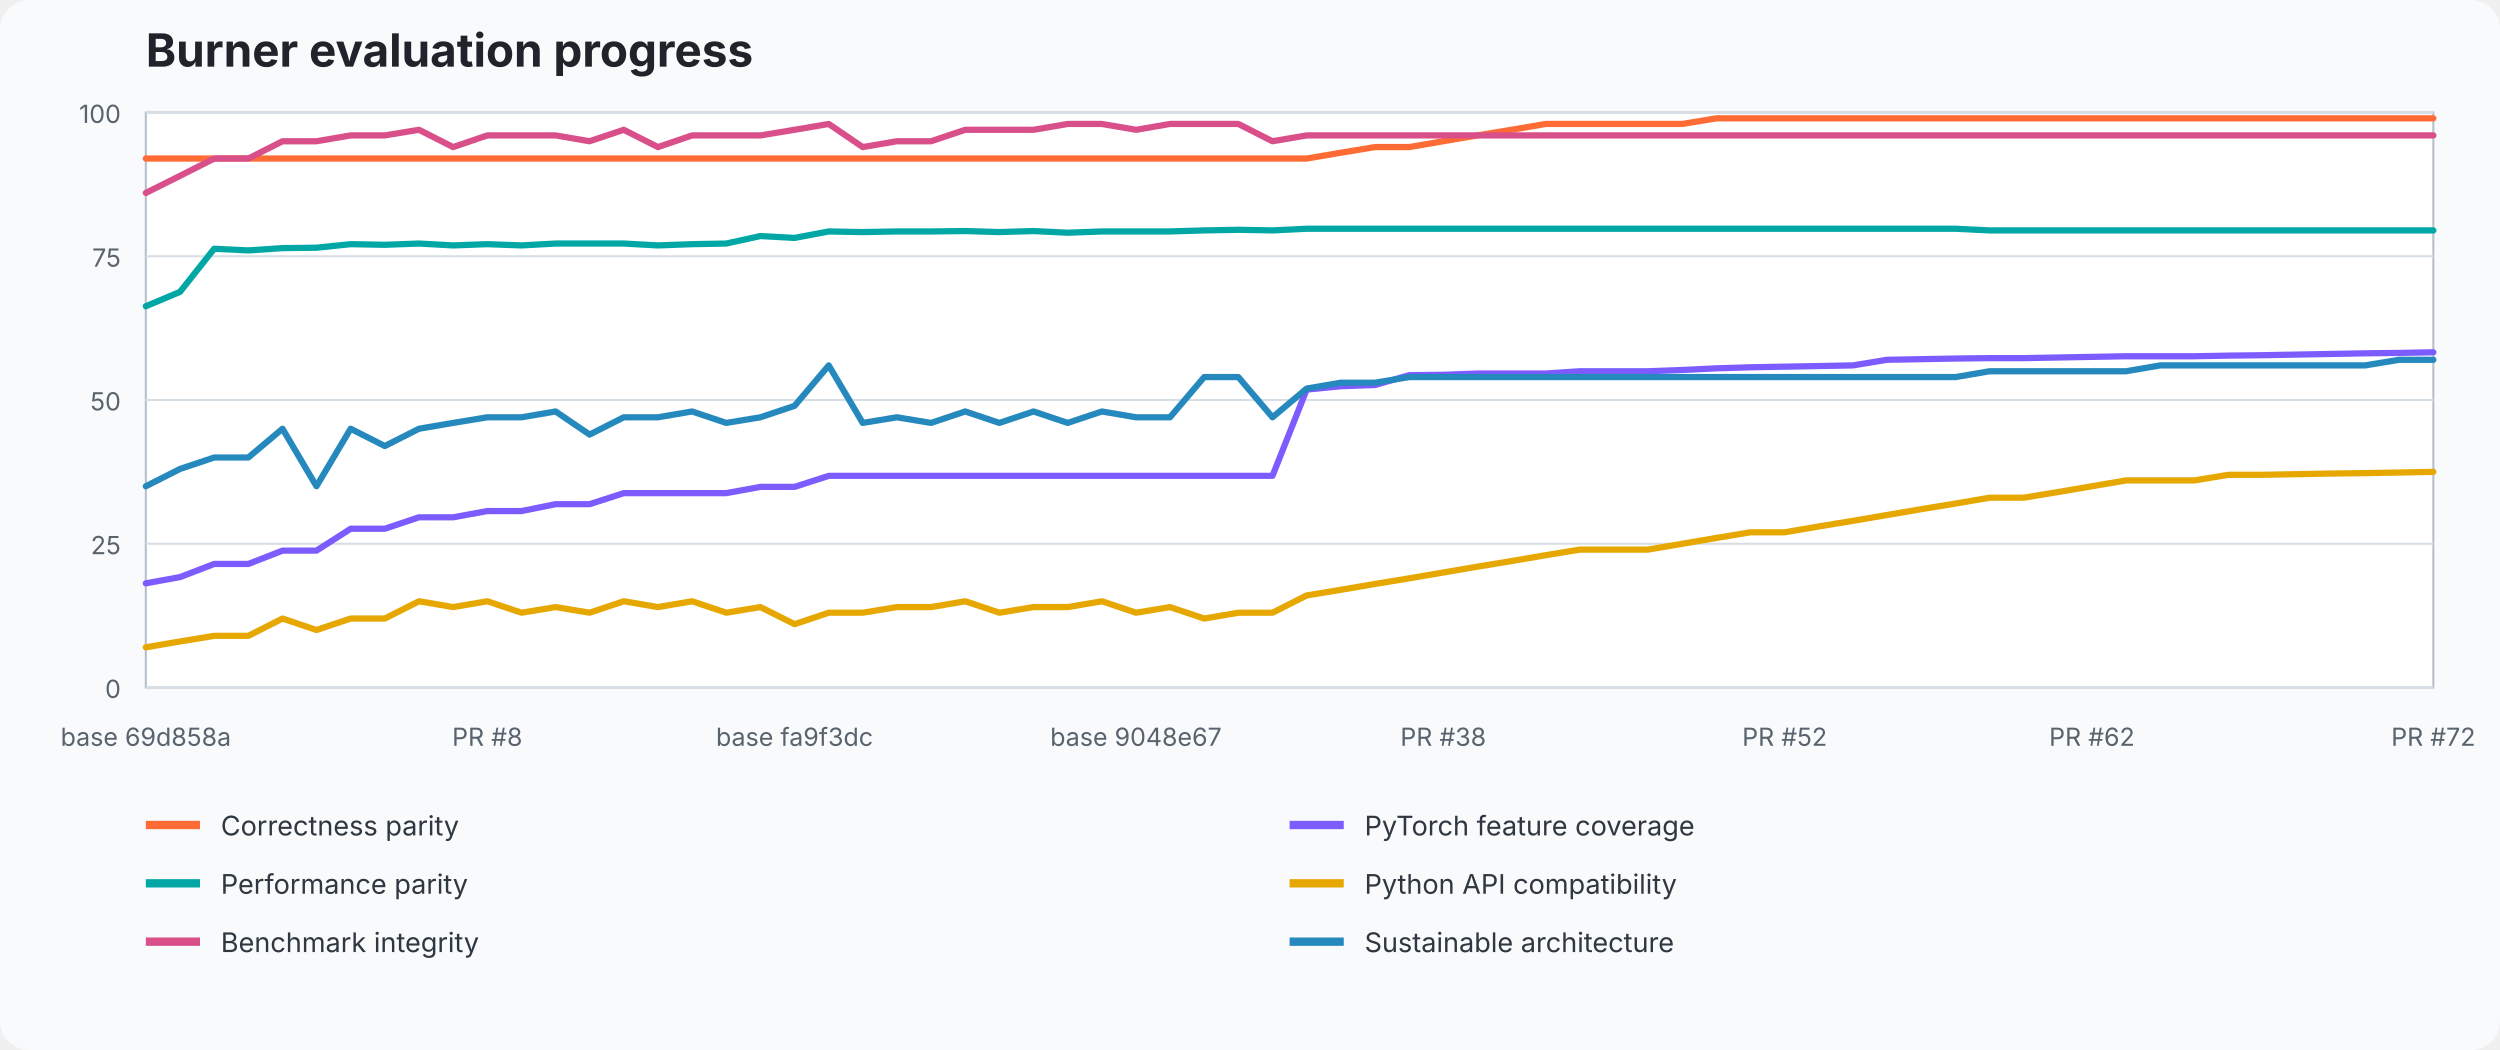
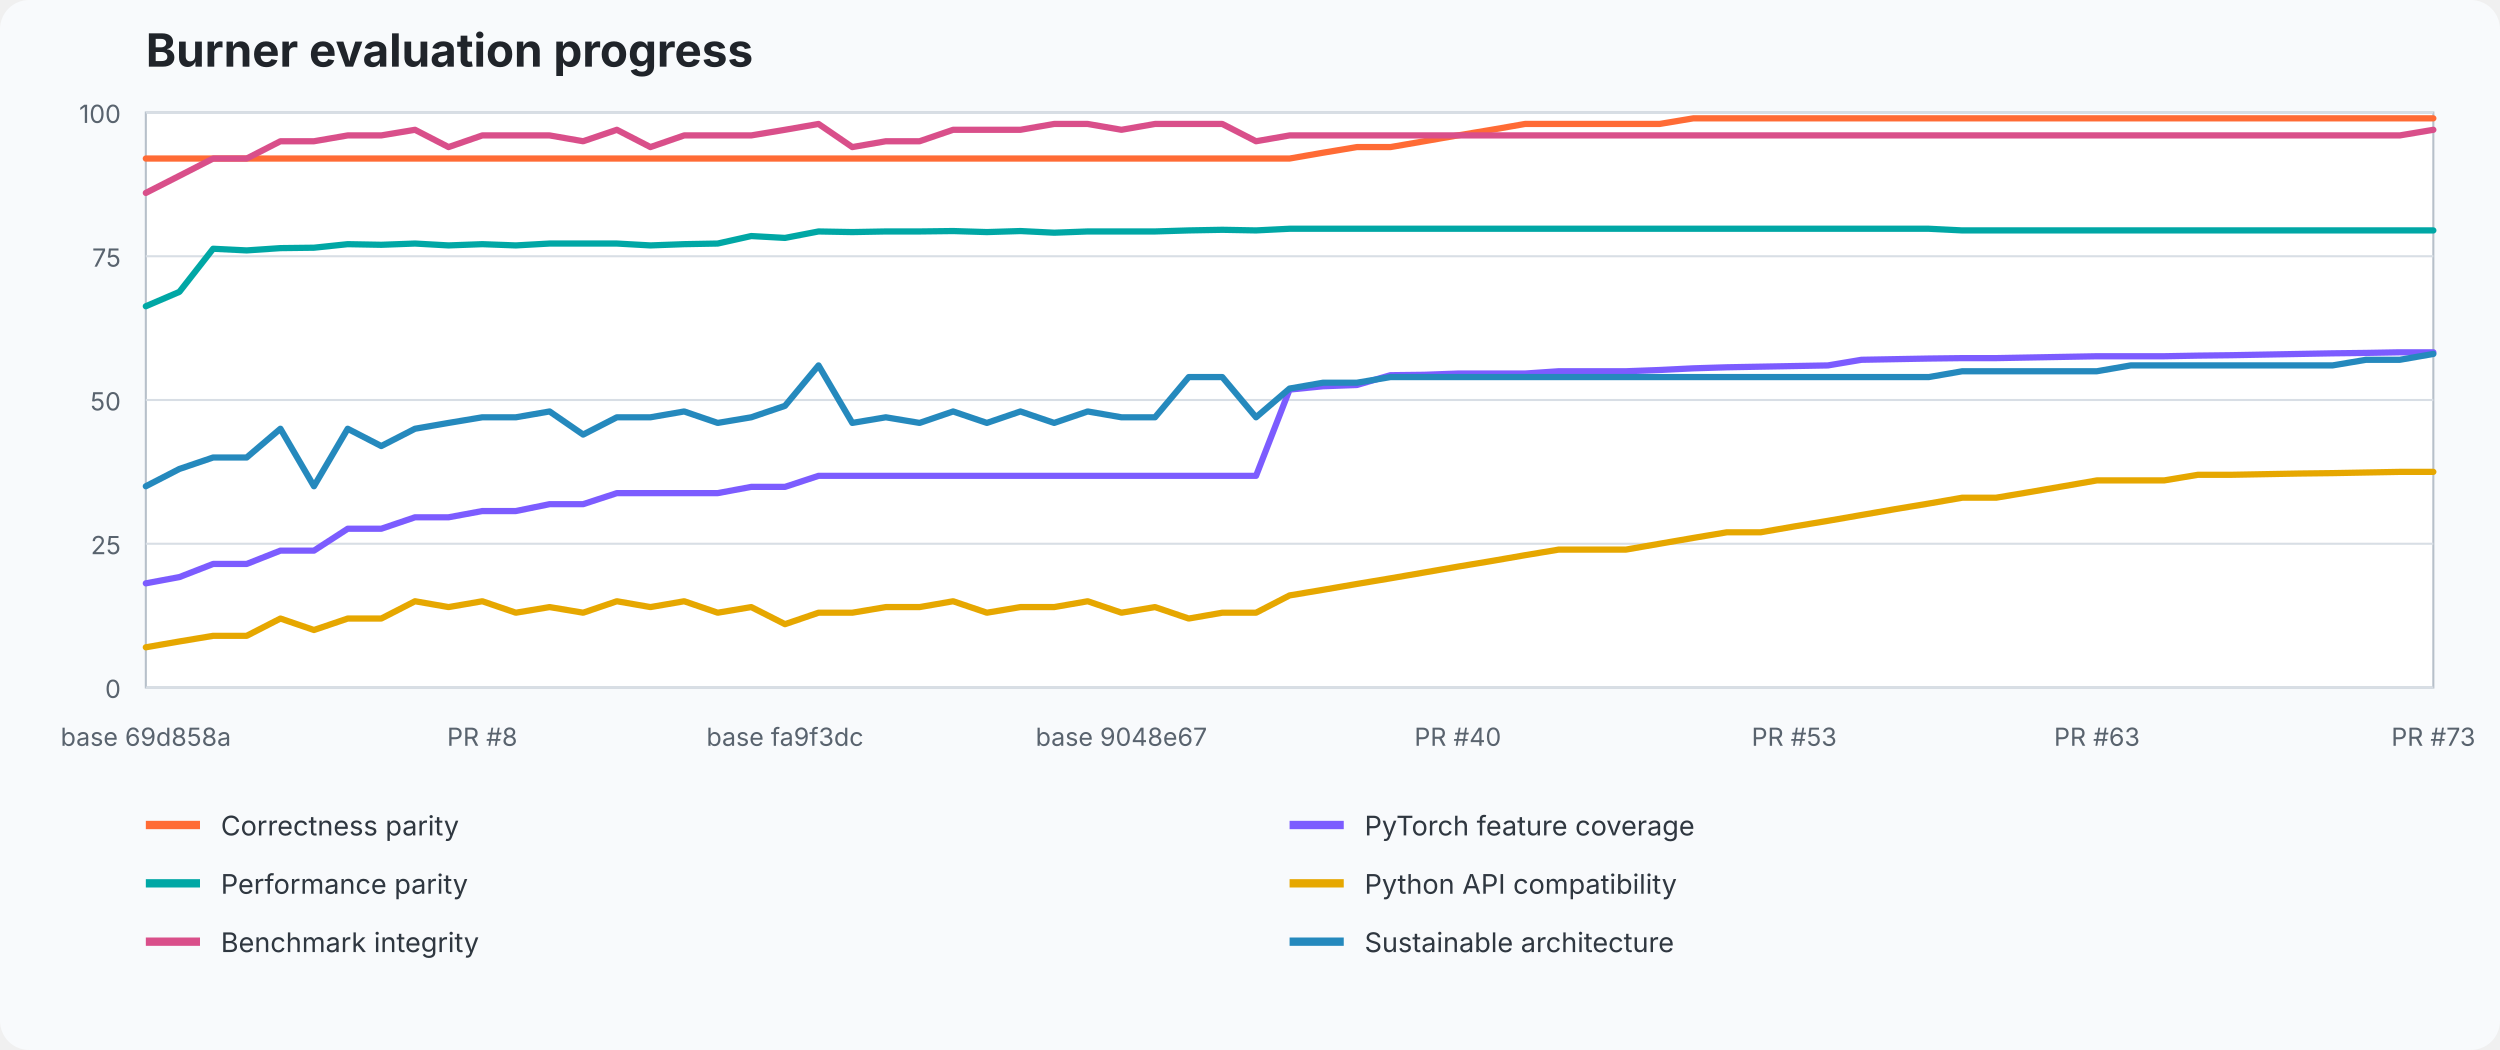
<svg xmlns="http://www.w3.org/2000/svg" width="1200" height="504" viewBox="0 0 1200 504" role="img" aria-labelledby="title desc">
  <style>text{font-family:ui-sans-serif,system-ui,-apple-system,BlinkMacSystemFont,"Segoe UI",sans-serif}.title{font-size:22px;font-weight:700;fill:#20242a}.axis{font-size:12px;fill:#59636e}.legend{font-size:13px;fill:#2f3740}.grid{stroke:#d8dee5;stroke-width:1}.plot{fill:#fff;stroke:#b7c0ca}</style>
  <rect width="100%" height="100%" fill="#f8fafc" rx="14" />
  <text x="70" y="32" class="title">Burner evaluation progress</text>
  <rect x="70" y="54" width="1098" height="276" class="plot" />
  <line x1="70" y1="330" x2="1168" y2="330" class="grid" />
  <text x="58" y="335" text-anchor="end" class="axis">0</text>
  <line x1="70" y1="261" x2="1168" y2="261" class="grid" />
  <text x="58" y="266" text-anchor="end" class="axis">25</text>
  <line x1="70" y1="192" x2="1168" y2="192" class="grid" />
  <text x="58" y="197" text-anchor="end" class="axis">50</text>
  <line x1="70" y1="123" x2="1168" y2="123" class="grid" />
  <text x="58" y="128" text-anchor="end" class="axis">75</text>
  <line x1="70" y1="54" x2="1168" y2="54" class="grid" />
  <text x="58" y="59" text-anchor="end" class="axis">100</text>
-   <polyline points="70.0,76.1 86.4,76.1 102.8,76.1 119.2,76.1 135.6,76.1 151.9,76.1 168.3,76.1 184.7,76.1 201.1,76.1 217.5,76.1 233.9,76.1 250.3,76.1 266.7,76.1 283.0,76.1 299.4,76.1 315.8,76.1 332.2,76.1 348.6,76.1 365.0,76.1 381.4,76.1 397.8,76.1 414.1,76.1 430.5,76.1 446.9,76.1 463.3,76.1 479.7,76.1 496.1,76.1 512.5,76.1 528.9,76.1 545.3,76.1 561.6,76.1 578.0,76.1 594.4,76.1 610.8,76.1 627.2,76.1 643.6,73.3 660.0,70.6 676.4,70.6 692.7,67.8 709.1,65.0 725.5,62.3 741.9,59.5 758.3,59.5 774.7,59.5 791.1,59.5 807.5,59.5 823.9,56.8 840.2,56.8 856.6,56.8 873.0,56.8 889.4,56.8 905.8,56.8 922.2,56.8 938.6,56.8 955.0,56.8 971.3,56.8 987.7,56.8 1004.1,56.8 1020.5,56.8 1036.9,56.8 1053.3,56.8 1069.7,56.8 1086.1,56.8 1102.4,56.8 1118.8,56.8 1135.2,56.8 1151.6,56.8 1168.0,56.8" fill="none" stroke="#ff6b35" stroke-width="3" stroke-linejoin="round" stroke-linecap="round" />
-   <polyline points="70.0,280.0 86.4,277.0 102.8,270.7 119.2,270.7 135.6,264.3 151.9,264.3 168.3,253.8 184.7,253.8 201.1,248.3 217.5,248.3 233.9,245.3 250.3,245.3 266.7,242.0 283.0,242.0 299.4,236.7 315.8,236.7 332.2,236.7 348.6,236.7 365.0,233.7 381.4,233.7 397.8,228.4 414.1,228.4 430.5,228.4 446.9,228.4 463.3,228.4 479.7,228.4 496.1,228.4 512.5,228.4 528.9,228.4 545.3,228.4 561.6,228.4 578.0,228.4 594.4,228.4 610.8,228.4 627.2,187.0 643.6,185.4 660.0,184.8 676.4,180.1 692.7,179.9 709.1,179.3 725.5,179.3 741.9,179.3 758.3,178.2 774.7,178.2 791.1,178.2 807.5,177.6 823.9,176.8 840.2,176.3 856.6,176.0 873.0,175.7 889.4,175.4 905.8,172.7 922.2,172.4 938.6,172.1 955.0,171.9 971.3,171.9 987.7,171.6 1004.1,171.3 1020.5,171.0 1036.9,171.0 1053.3,171.0 1069.7,170.7 1086.1,170.5 1102.4,170.2 1118.8,169.9 1135.2,169.6 1151.6,169.4 1168.0,169.1" fill="none" stroke="#7c5cff" stroke-width="3" stroke-linejoin="round" stroke-linecap="round" />
-   <polyline points="70.0,147.0 86.4,140.1 102.8,119.4 119.2,120.2 135.6,119.1 151.9,118.9 168.3,117.2 184.7,117.5 201.1,116.9 217.5,117.8 233.9,117.2 250.3,117.8 266.7,116.9 283.0,116.9 299.4,116.9 315.8,117.8 332.2,117.2 348.6,116.9 365.0,113.3 381.4,114.2 397.8,111.1 414.1,111.4 430.5,111.1 446.9,111.1 463.3,110.9 479.7,111.4 496.1,110.9 512.5,111.7 528.9,111.1 545.3,111.1 561.6,111.1 578.0,110.6 594.4,110.3 610.8,110.6 627.2,109.8 643.6,109.8 660.0,109.8 676.4,109.8 692.7,109.8 709.1,109.8 725.5,109.8 741.9,109.8 758.3,109.8 774.7,109.8 791.1,109.8 807.5,109.8 823.9,109.8 840.2,109.8 856.6,109.8 873.0,109.8 889.4,109.8 905.8,109.8 922.2,109.8 938.6,109.8 955.0,110.6 971.3,110.6 987.7,110.6 1004.1,110.6 1020.5,110.6 1036.9,110.6 1053.3,110.6 1069.7,110.6 1086.1,110.6 1102.4,110.6 1118.8,110.6 1135.2,110.6 1151.6,110.6 1168.0,110.6" fill="none" stroke="#00a7a5" stroke-width="3" stroke-linejoin="round" stroke-linecap="round" />
-   <polyline points="70.0,310.7 86.4,307.9 102.8,305.2 119.2,305.2 135.6,296.9 151.9,302.4 168.3,296.9 184.7,296.9 201.1,288.6 217.5,291.4 233.9,288.6 250.3,294.1 266.7,291.4 283.0,294.1 299.4,288.6 315.8,291.4 332.2,288.6 348.6,294.1 365.0,291.4 381.4,299.6 397.8,294.1 414.1,294.1 430.5,291.4 446.9,291.4 463.3,288.6 479.7,294.1 496.1,291.4 512.5,291.4 528.9,288.6 545.3,294.1 561.6,291.4 578.0,296.9 594.4,294.1 610.8,294.1 627.2,285.8 643.6,283.1 660.0,280.3 676.4,277.6 692.7,274.8 709.1,272.0 725.5,269.3 741.9,266.5 758.3,263.8 774.7,263.8 791.1,263.8 807.5,261.0 823.9,258.2 840.2,255.5 856.6,255.5 873.0,252.7 889.4,250.0 905.8,247.2 922.2,244.4 938.6,241.7 955.0,238.9 971.3,238.9 987.7,236.2 1004.1,233.4 1020.5,230.6 1036.9,230.6 1053.3,230.6 1069.7,227.9 1086.1,227.9 1102.4,227.6 1118.8,227.3 1135.2,227.1 1151.6,226.8 1168.0,226.5" fill="none" stroke="#e6a700" stroke-width="3" stroke-linejoin="round" stroke-linecap="round" />
-   <polyline points="70.0,92.6 86.4,84.4 102.8,76.1 119.2,76.1 135.6,67.8 151.9,67.8 168.3,65.0 184.7,65.0 201.1,62.3 217.5,70.6 233.9,65.0 250.3,65.0 266.7,65.0 283.0,67.8 299.4,62.3 315.8,70.6 332.2,65.0 348.6,65.0 365.0,65.0 381.4,62.3 397.8,59.5 414.1,70.6 430.5,67.8 446.9,67.8 463.3,62.3 479.7,62.3 496.1,62.3 512.5,59.5 528.9,59.5 545.3,62.3 561.6,59.5 578.0,59.5 594.4,59.5 610.8,67.8 627.2,65.0 643.6,65.0 660.0,65.0 676.4,65.0 692.7,65.0 709.1,65.0 725.5,65.0 741.9,65.0 758.3,65.0 774.7,65.0 791.1,65.0 807.5,65.0 823.9,65.0 840.2,65.0 856.6,65.0 873.0,65.0 889.4,65.0 905.8,65.0 922.2,65.0 938.6,65.0 955.0,65.0 971.3,65.0 987.7,65.0 1004.1,65.0 1020.5,65.0 1036.9,65.0 1053.3,65.0 1069.7,65.0 1086.1,65.0 1102.4,65.0 1118.8,65.0 1135.2,65.0 1151.6,65.0 1168.0,65.0" fill="none" stroke="#d94f8a" stroke-width="3" stroke-linejoin="round" stroke-linecap="round" />
-   <polyline points="70.0,233.4 86.4,225.1 102.8,219.6 119.2,219.6 135.6,205.8 151.9,233.4 168.3,205.8 184.7,214.1 201.1,205.8 217.5,203.0 233.9,200.3 250.3,200.3 266.7,197.5 283.0,208.6 299.4,200.3 315.8,200.3 332.2,197.5 348.6,203.0 365.0,200.3 381.4,194.8 397.8,175.4 414.1,203.0 430.5,200.3 446.9,203.0 463.3,197.5 479.7,203.0 496.1,197.5 512.5,203.0 528.9,197.5 545.3,200.3 561.6,200.3 578.0,181.0 594.4,181.0 610.8,200.3 627.2,186.5 643.6,183.7 660.0,183.7 676.4,181.0 692.7,181.0 709.1,181.0 725.5,181.0 741.9,181.0 758.3,181.0 774.7,181.0 791.1,181.0 807.5,181.0 823.9,181.0 840.2,181.0 856.6,181.0 873.0,181.0 889.4,181.0 905.8,181.0 922.2,181.0 938.6,181.0 955.0,178.2 971.3,178.2 987.7,178.2 1004.1,178.2 1020.5,178.2 1036.9,175.4 1053.3,175.4 1069.7,175.4 1086.1,175.4 1102.4,175.4 1118.8,175.4 1135.2,175.4 1151.6,172.7 1168.0,172.7" fill="none" stroke="#2589bd" stroke-width="3" stroke-linejoin="round" stroke-linecap="round" />
+   <polyline points="70.0,76.1 86.1,76.1 102.3,76.1 118.4,76.1 134.6,76.1 150.7,76.1 166.9,76.1 183.0,76.1 199.2,76.1 215.3,76.1 231.5,76.1 247.6,76.1 263.8,76.1 279.9,76.1 296.1,76.1 312.2,76.1 328.4,76.1 344.5,76.1 360.6,76.1 376.8,76.1 392.9,76.1 409.1,76.1 425.2,76.1 441.4,76.1 457.5,76.1 473.7,76.1 489.8,76.1 506.0,76.1 522.1,76.1 538.3,76.1 554.4,76.1 570.6,76.1 586.7,76.1 602.9,76.1 619.0,76.1 635.1,73.3 651.3,70.6 667.4,70.6 683.6,67.8 699.7,65.0 715.9,62.3 732.0,59.5 748.2,59.5 764.3,59.5 780.5,59.5 796.6,59.5 812.8,56.8 828.9,56.8 845.1,56.8 861.2,56.8 877.4,56.8 893.5,56.8 909.6,56.8 925.8,56.8 941.9,56.8 958.1,56.8 974.2,56.8 990.4,56.8 1006.5,56.8 1022.7,56.8 1038.8,56.8 1055.0,56.8 1071.1,56.8 1087.3,56.8 1103.4,56.8 1119.6,56.8 1135.7,56.8 1151.9,56.8 1168.0,56.8" fill="none" stroke="#ff6b35" stroke-width="3" stroke-linejoin="round" stroke-linecap="round" />
+   <polyline points="70.0,280.0 86.1,277.0 102.3,270.7 118.4,270.7 134.6,264.3 150.7,264.3 166.9,253.8 183.0,253.8 199.2,248.3 215.3,248.3 231.5,245.3 247.6,245.3 263.8,242.0 279.9,242.0 296.1,236.7 312.2,236.7 328.4,236.7 344.5,236.7 360.6,233.7 376.8,233.7 392.9,228.4 409.1,228.4 425.2,228.4 441.4,228.4 457.5,228.4 473.7,228.4 489.8,228.4 506.0,228.4 522.1,228.4 538.3,228.4 554.4,228.4 570.6,228.4 586.7,228.4 602.9,228.4 619.0,187.0 635.1,185.4 651.3,184.8 667.4,180.1 683.6,179.9 699.7,179.3 715.9,179.3 732.0,179.3 748.2,178.2 764.3,178.2 780.5,178.2 796.6,177.6 812.8,176.8 828.9,176.3 845.1,176.0 861.2,175.7 877.4,175.4 893.5,172.7 909.6,172.4 925.8,172.1 941.9,171.9 958.1,171.9 974.2,171.6 990.4,171.3 1006.5,171.0 1022.7,171.0 1038.8,171.0 1055.0,170.7 1071.1,170.5 1087.3,170.2 1103.4,169.9 1119.6,169.6 1135.7,169.4 1151.9,169.1 1168.0,169.1" fill="none" stroke="#7c5cff" stroke-width="3" stroke-linejoin="round" stroke-linecap="round" />
+   <polyline points="70.0,147.0 86.1,140.1 102.3,119.4 118.4,120.2 134.6,119.1 150.7,118.9 166.9,117.2 183.0,117.5 199.2,116.9 215.3,117.8 231.5,117.2 247.6,117.8 263.8,116.9 279.9,116.9 296.1,116.9 312.2,117.8 328.4,117.2 344.5,116.9 360.6,113.3 376.8,114.2 392.9,111.1 409.1,111.4 425.2,111.1 441.4,111.1 457.5,110.9 473.7,111.4 489.8,110.9 506.0,111.7 522.1,111.1 538.3,111.1 554.4,111.1 570.6,110.6 586.7,110.3 602.9,110.6 619.0,109.8 635.1,109.8 651.3,109.8 667.4,109.8 683.6,109.8 699.7,109.8 715.9,109.8 732.0,109.8 748.2,109.8 764.3,109.8 780.5,109.8 796.6,109.8 812.8,109.8 828.9,109.8 845.1,109.8 861.2,109.8 877.4,109.8 893.5,109.8 909.6,109.8 925.8,109.8 941.9,110.6 958.1,110.6 974.2,110.6 990.4,110.6 1006.5,110.6 1022.7,110.6 1038.8,110.6 1055.0,110.6 1071.1,110.6 1087.3,110.6 1103.4,110.6 1119.6,110.6 1135.7,110.6 1151.9,110.6 1168.0,110.6" fill="none" stroke="#00a7a5" stroke-width="3" stroke-linejoin="round" stroke-linecap="round" />
+   <polyline points="70.0,310.7 86.1,307.9 102.3,305.2 118.4,305.2 134.6,296.9 150.7,302.4 166.9,296.9 183.0,296.9 199.2,288.6 215.3,291.4 231.5,288.6 247.6,294.1 263.8,291.4 279.9,294.1 296.1,288.6 312.2,291.4 328.4,288.6 344.5,294.1 360.6,291.4 376.8,299.6 392.9,294.1 409.1,294.1 425.2,291.4 441.4,291.4 457.5,288.6 473.7,294.1 489.8,291.4 506.0,291.4 522.1,288.6 538.3,294.1 554.4,291.4 570.6,296.9 586.7,294.1 602.9,294.1 619.0,285.8 635.1,283.1 651.3,280.3 667.4,277.6 683.6,274.8 699.7,272.0 715.9,269.3 732.0,266.5 748.2,263.8 764.3,263.8 780.5,263.8 796.6,261.0 812.8,258.2 828.9,255.5 845.1,255.5 861.2,252.7 877.4,250.0 893.5,247.2 909.6,244.4 925.8,241.7 941.9,238.9 958.1,238.9 974.2,236.2 990.4,233.4 1006.5,230.6 1022.7,230.6 1038.8,230.6 1055.0,227.9 1071.1,227.9 1087.3,227.6 1103.4,227.3 1119.6,227.1 1135.7,226.8 1151.9,226.5 1168.0,226.5" fill="none" stroke="#e6a700" stroke-width="3" stroke-linejoin="round" stroke-linecap="round" />
+   <polyline points="70.0,92.6 86.1,84.4 102.3,76.1 118.4,76.1 134.6,67.8 150.7,67.8 166.9,65.0 183.0,65.0 199.2,62.3 215.3,70.6 231.5,65.0 247.6,65.0 263.8,65.0 279.9,67.8 296.1,62.3 312.2,70.6 328.4,65.0 344.5,65.0 360.6,65.0 376.8,62.3 392.9,59.5 409.1,70.6 425.2,67.8 441.4,67.8 457.5,62.3 473.7,62.3 489.8,62.3 506.0,59.5 522.1,59.5 538.3,62.3 554.4,59.5 570.6,59.5 586.7,59.5 602.9,67.8 619.0,65.0 635.1,65.0 651.3,65.0 667.4,65.0 683.6,65.0 699.7,65.0 715.9,65.0 732.0,65.0 748.2,65.0 764.3,65.0 780.5,65.0 796.6,65.0 812.8,65.0 828.9,65.0 845.1,65.0 861.2,65.0 877.4,65.0 893.5,65.0 909.6,65.0 925.8,65.0 941.9,65.0 958.1,65.0 974.2,65.0 990.4,65.0 1006.5,65.0 1022.7,65.0 1038.8,65.0 1055.0,65.0 1071.1,65.0 1087.3,65.0 1103.4,65.0 1119.6,65.0 1135.7,65.0 1151.9,65.0 1168.0,62.3" fill="none" stroke="#d94f8a" stroke-width="3" stroke-linejoin="round" stroke-linecap="round" />
+   <polyline points="70.0,233.4 86.1,225.1 102.3,219.6 118.4,219.6 134.6,205.8 150.7,233.4 166.9,205.8 183.0,214.1 199.2,205.8 215.3,203.0 231.5,200.3 247.6,200.3 263.8,197.5 279.9,208.6 296.1,200.3 312.2,200.3 328.4,197.5 344.5,203.0 360.6,200.3 376.8,194.8 392.9,175.4 409.1,203.0 425.2,200.3 441.4,203.0 457.5,197.5 473.7,203.0 489.8,197.5 506.0,203.0 522.1,197.5 538.3,200.3 554.4,200.3 570.6,181.0 586.7,181.0 602.9,200.3 619.0,186.5 635.1,183.7 651.3,183.7 667.4,181.0 683.6,181.0 699.7,181.0 715.9,181.0 732.0,181.0 748.2,181.0 764.3,181.0 780.5,181.0 796.6,181.0 812.8,181.0 828.9,181.0 845.1,181.0 861.2,181.0 877.4,181.0 893.5,181.0 909.6,181.0 925.8,181.0 941.9,178.2 958.1,178.2 974.2,178.2 990.4,178.2 1006.5,178.2 1022.7,175.4 1038.8,175.4 1055.0,175.4 1071.1,175.4 1087.3,175.4 1103.4,175.4 1119.6,175.4 1135.7,172.7 1151.9,172.7 1168.0,169.9" fill="none" stroke="#2589bd" stroke-width="3" stroke-linejoin="round" stroke-linecap="round" />
  <text x="70" y="358" text-anchor="middle" class="axis">base 69d858a</text>
-   <text x="233.881" y="358" text-anchor="middle" class="axis">PR #8</text>
-   <text x="381.373" y="358" text-anchor="middle" class="axis">base fa9f3dc</text>
-   <text x="545.254" y="358" text-anchor="middle" class="axis">base 9048e67</text>
-   <text x="692.746" y="358" text-anchor="middle" class="axis">PR #38</text>
-   <text x="856.627" y="358" text-anchor="middle" class="axis">PR #52</text>
-   <text x="1004.119" y="358" text-anchor="middle" class="axis">PR #62</text>
-   <text x="1168" y="358" text-anchor="middle" class="axis">PR #72</text>
+   <text x="231.471" y="358" text-anchor="middle" class="axis">PR #8</text>
+   <text x="376.794" y="358" text-anchor="middle" class="axis">base fa9f3dc</text>
+   <text x="538.265" y="358" text-anchor="middle" class="axis">base 9048e67</text>
+   <text x="699.735" y="358" text-anchor="middle" class="axis">PR #40</text>
+   <text x="861.206" y="358" text-anchor="middle" class="axis">PR #53</text>
+   <text x="1006.529" y="358" text-anchor="middle" class="axis">PR #63</text>
+   <text x="1168" y="358" text-anchor="middle" class="axis">PR #73</text>
  <line x1="70" y1="396" x2="96" y2="396" stroke="#ff6b35" stroke-width="4" />
  <text x="106" y="401" class="legend">Correctness parity</text>
  <line x1="619" y1="396" x2="645" y2="396" stroke="#7c5cff" stroke-width="4" />
  <text x="655" y="401" class="legend">PyTorch feature coverage</text>
  <line x1="70" y1="424" x2="96" y2="424" stroke="#00a7a5" stroke-width="4" />
  <text x="106" y="429" class="legend">Performance parity</text>
  <line x1="619" y1="424" x2="645" y2="424" stroke="#e6a700" stroke-width="4" />
  <text x="655" y="429" class="legend">Python API compatibility</text>
  <line x1="70" y1="452" x2="96" y2="452" stroke="#d94f8a" stroke-width="4" />
  <text x="106" y="457" class="legend">Benchmark integrity</text>
  <line x1="619" y1="452" x2="645" y2="452" stroke="#2589bd" stroke-width="4" />
  <text x="655" y="457" class="legend">Sustainable architecture</text>
</svg>
